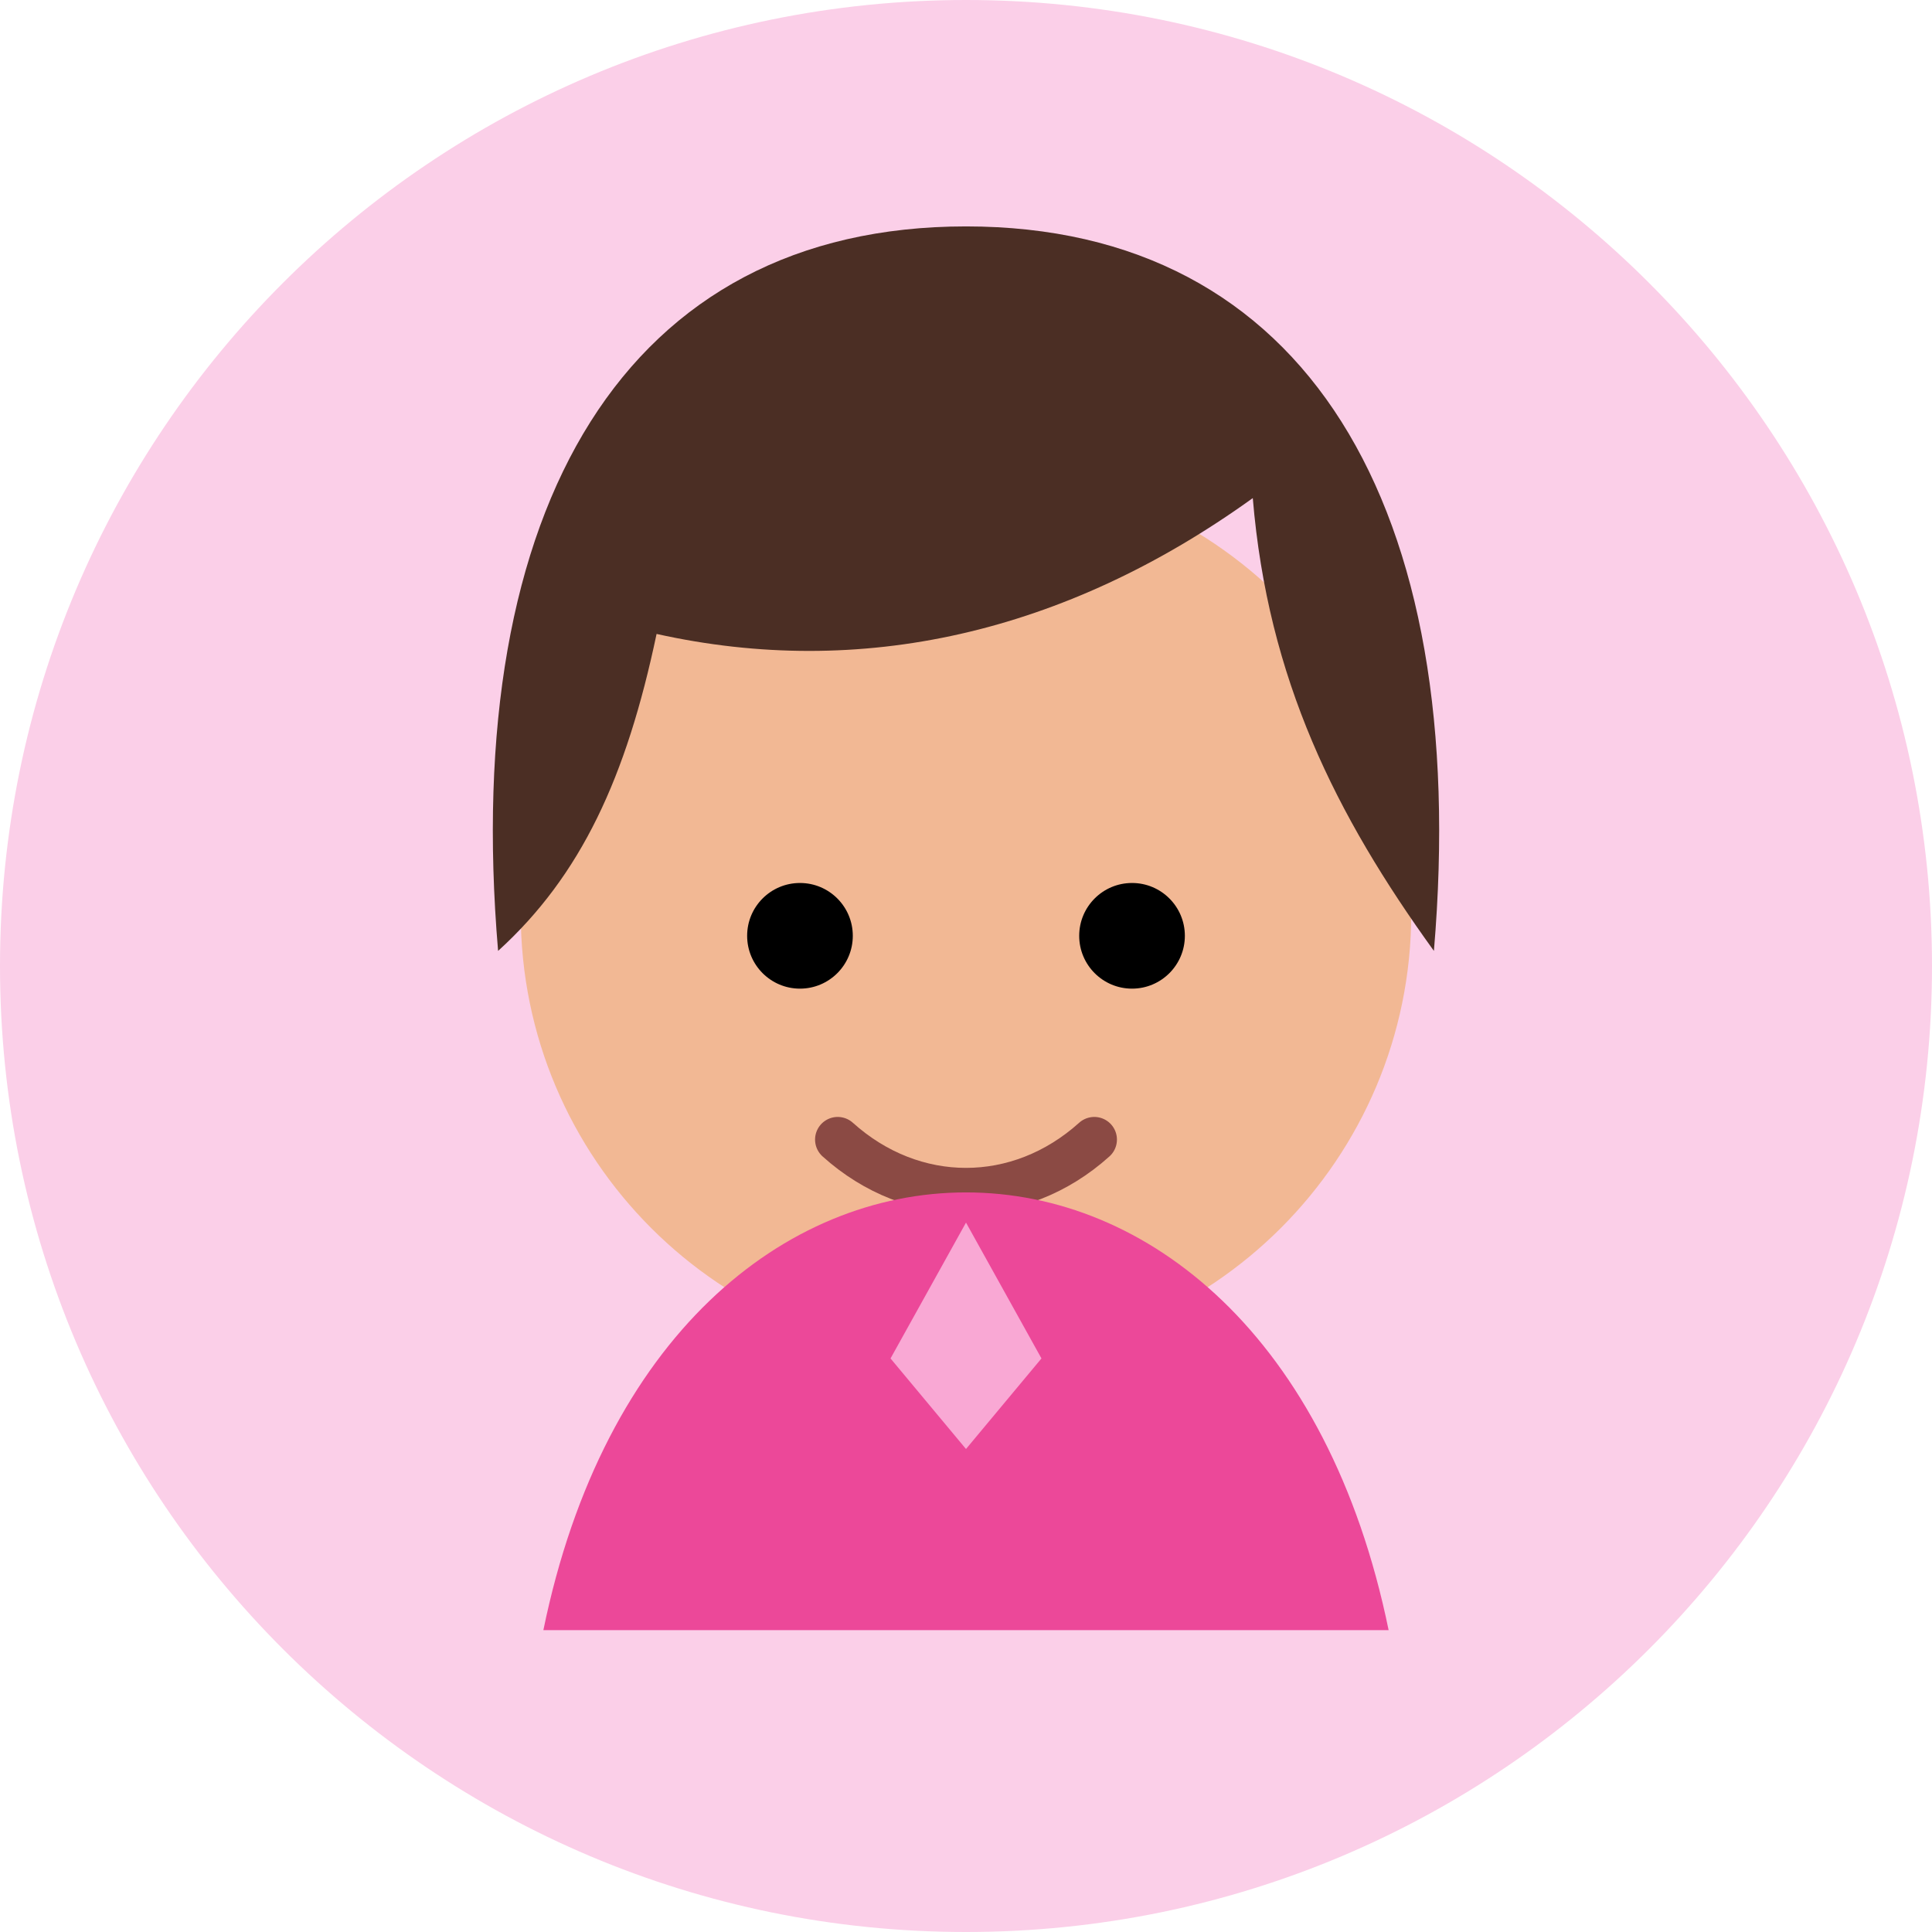
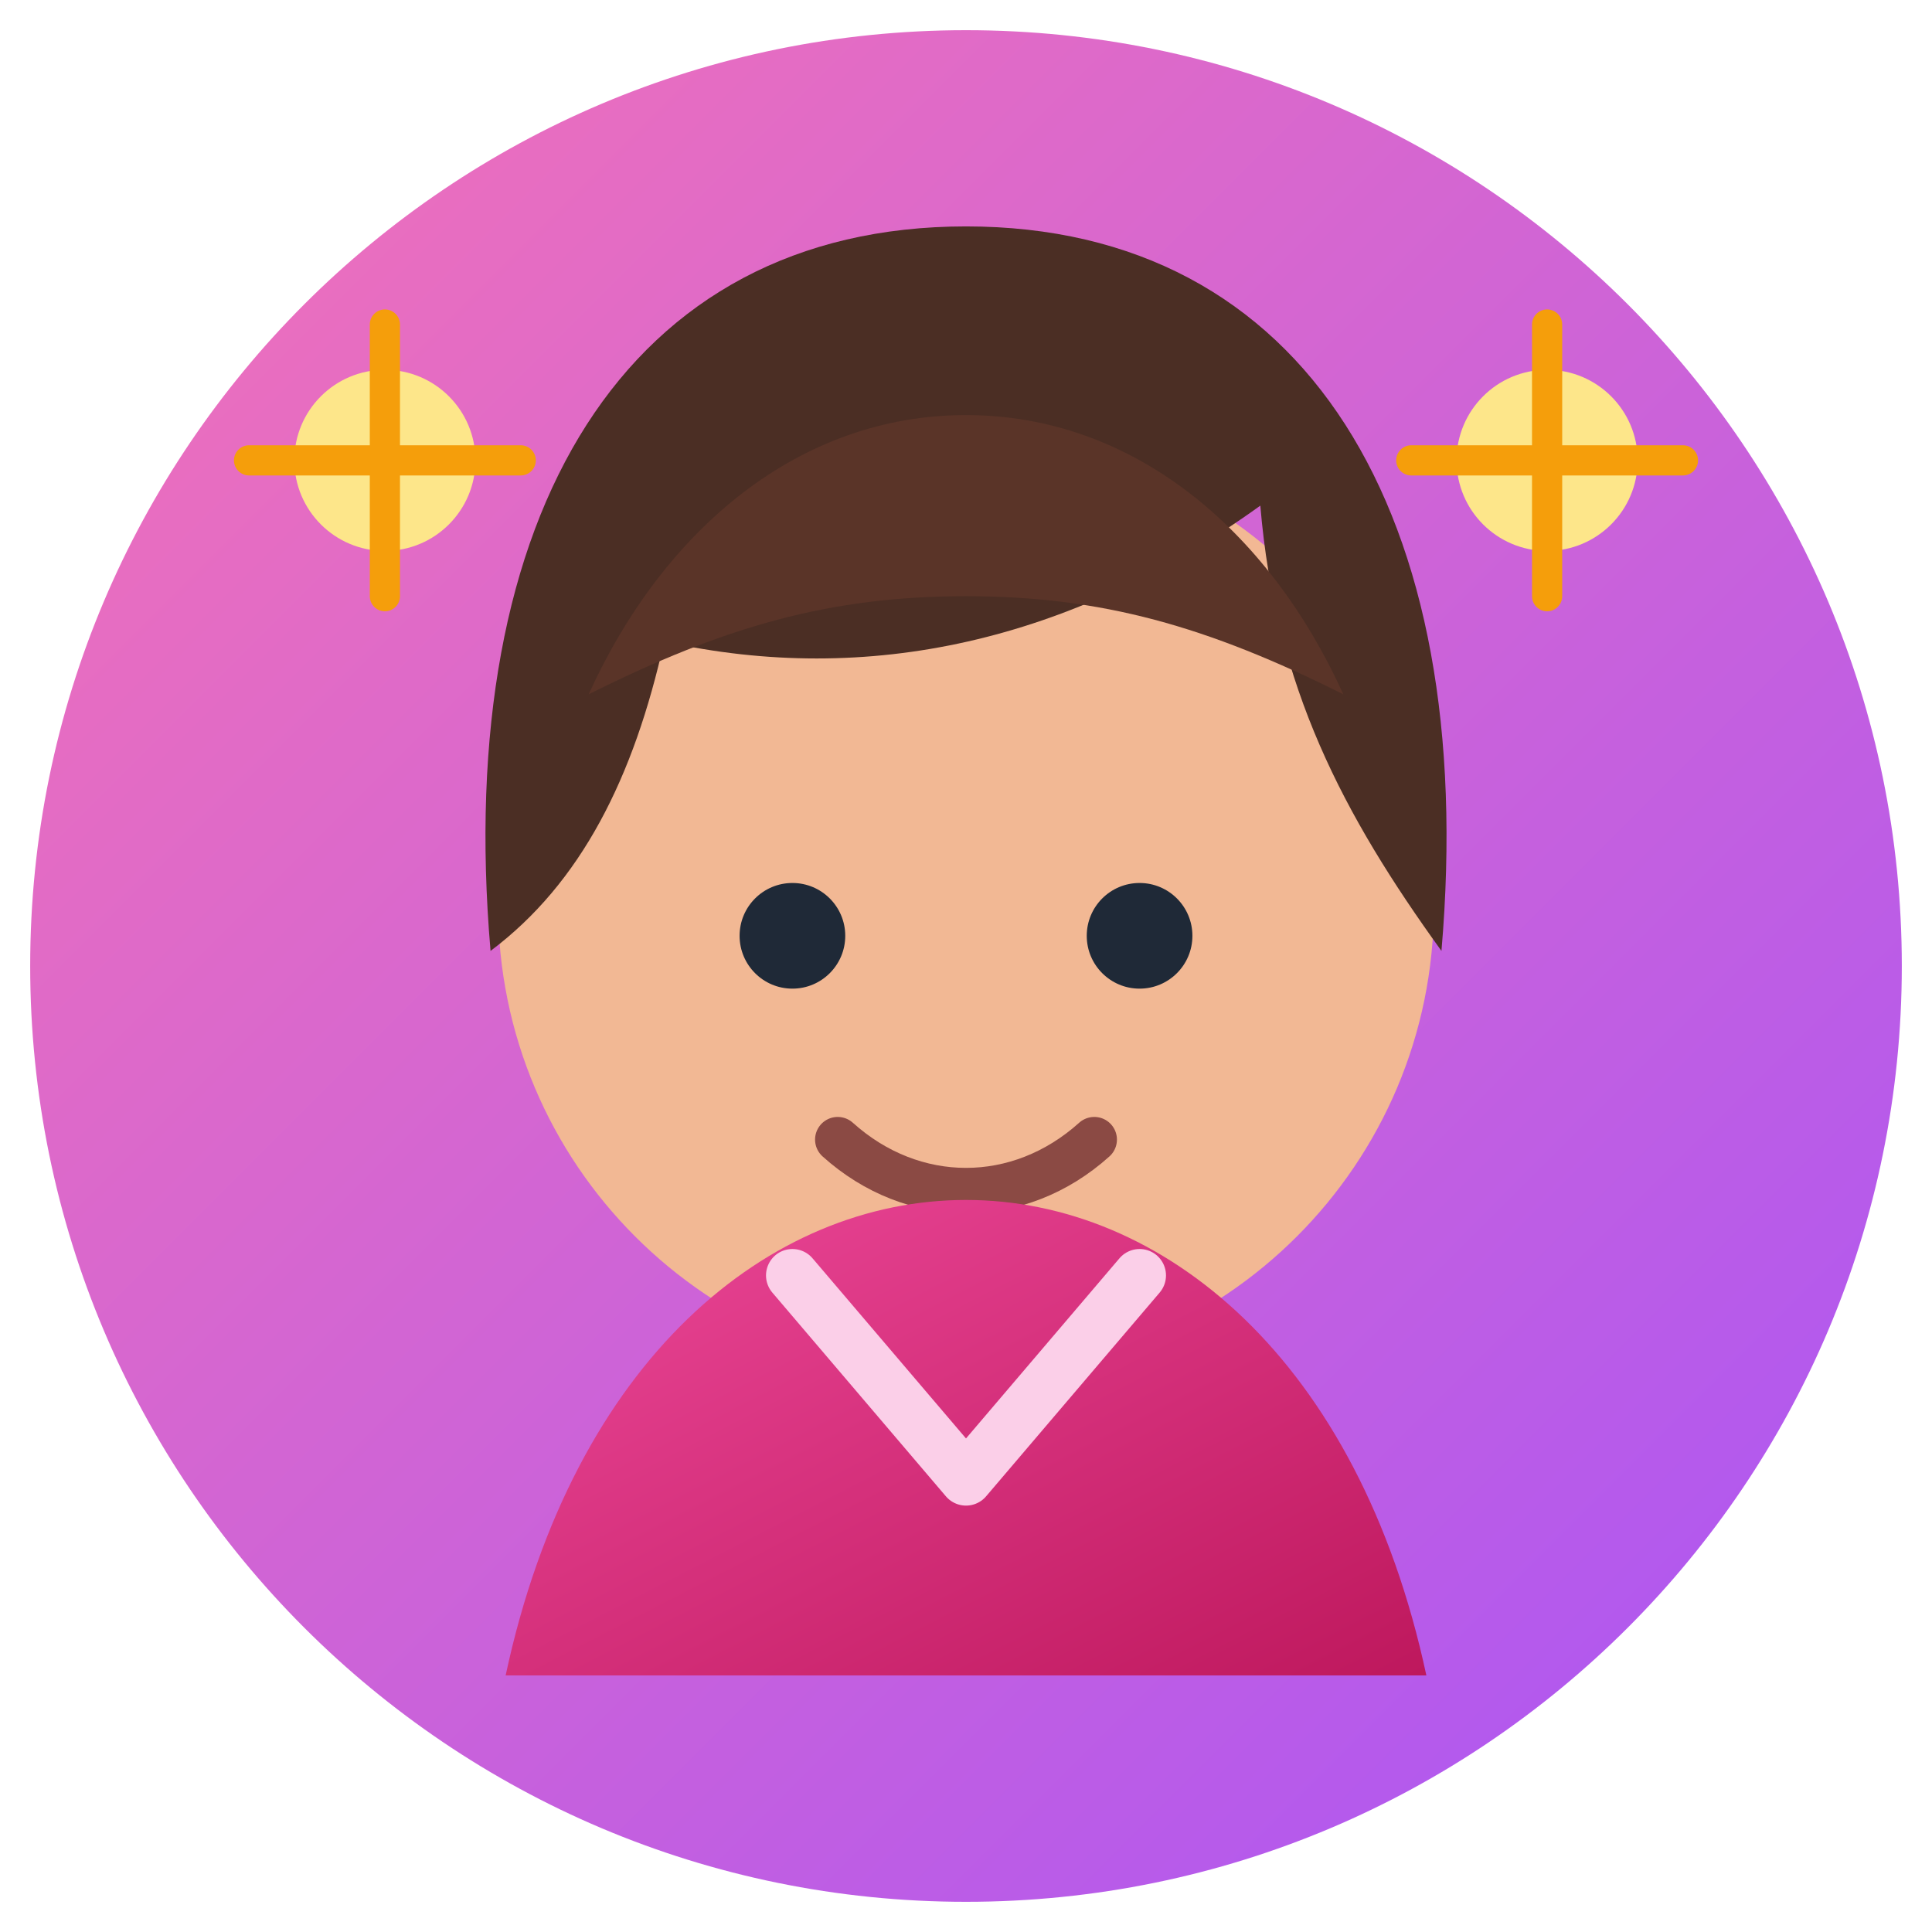
<svg xmlns="http://www.w3.org/2000/svg" viewBox="0 0 256 256">
-   <rect width="256" height="256" rx="128" fill="#FBCFE8" />
-   <circle cx="128" cy="121" r="59" fill="#F2B894" />
-   <path d="M66 126c-5-59 17-96 62-96 45 0 67 37 62 96-13-18-22-36-24-60-25 18-52 24-79 18-4 19-10 32-21 42Z" fill="#4B2E24" />
-   <circle cx="106" cy="124" r="7" />
-   <circle cx="150" cy="124" r="7" />
+   <defs>
+     <linearGradient id="bg" x1="0" y1="0" x2="1" y2="1">
+       <stop stop-color="#F472B6" />
+       <stop offset="1" stop-color="#A855F7" />
+     </linearGradient>
+     <linearGradient id="dress" x1="0" y1="0" x2="1" y2="1">
+       <stop stop-color="#EC4899" />
+       <stop offset="1" stop-color="#BE185D" />
+     </linearGradient>
+   </defs>
+   <circle cx="128" cy="128" r="124" fill="url(#bg)" />
+   <circle cx="128" cy="120" r="62" fill="#F2B894" />
+   <path d="M65 126c-5-58 18-96 63-96s68 38 63 96c-13-18-22-35-24-59-25 18-52 24-79 18-4 18-11 32-23 41Z" fill="#4B2E24" />
+   <path d="M78 92c10-22 28-37 50-37 22 0 40 15 50 37-18-9-32-13-50-13-18 0-32 4-50 13Z" fill="#5A3428" />
+   <circle cx="105" cy="124" r="7" fill="#1F2937" />
+   <circle cx="151" cy="124" r="7" fill="#1F2937" />
  <path d="M111 151c10 9 24 9 34 0" fill="none" stroke="#8B4A44" stroke-width="6" stroke-linecap="round" />
-   <path d="M72 216c8-39 32-58 56-58s48 19 56 58" fill="#EC4899" />
-   <path d="M128 162l10 18-10 12-10-12Z" fill="#F9A8D4" />
+   <path d="M67 222c9-42 35-63 61-63s52 21 61 63Z" fill="url(#dress)" />
+   <path d="M105 169l23 27 23-27" fill="none" stroke="#FBCFE8" stroke-width="7" stroke-linecap="round" stroke-linejoin="round" />
+   <circle cx="51" cy="61" r="12" fill="#FDE68A" />
+   <circle cx="205" cy="61" r="12" fill="#FDE68A" />
+   <path d="M51 43v36M33 61h36M205 43v36M187 61h36" stroke="#F59E0B" stroke-width="4" stroke-linecap="round" />
</svg>
